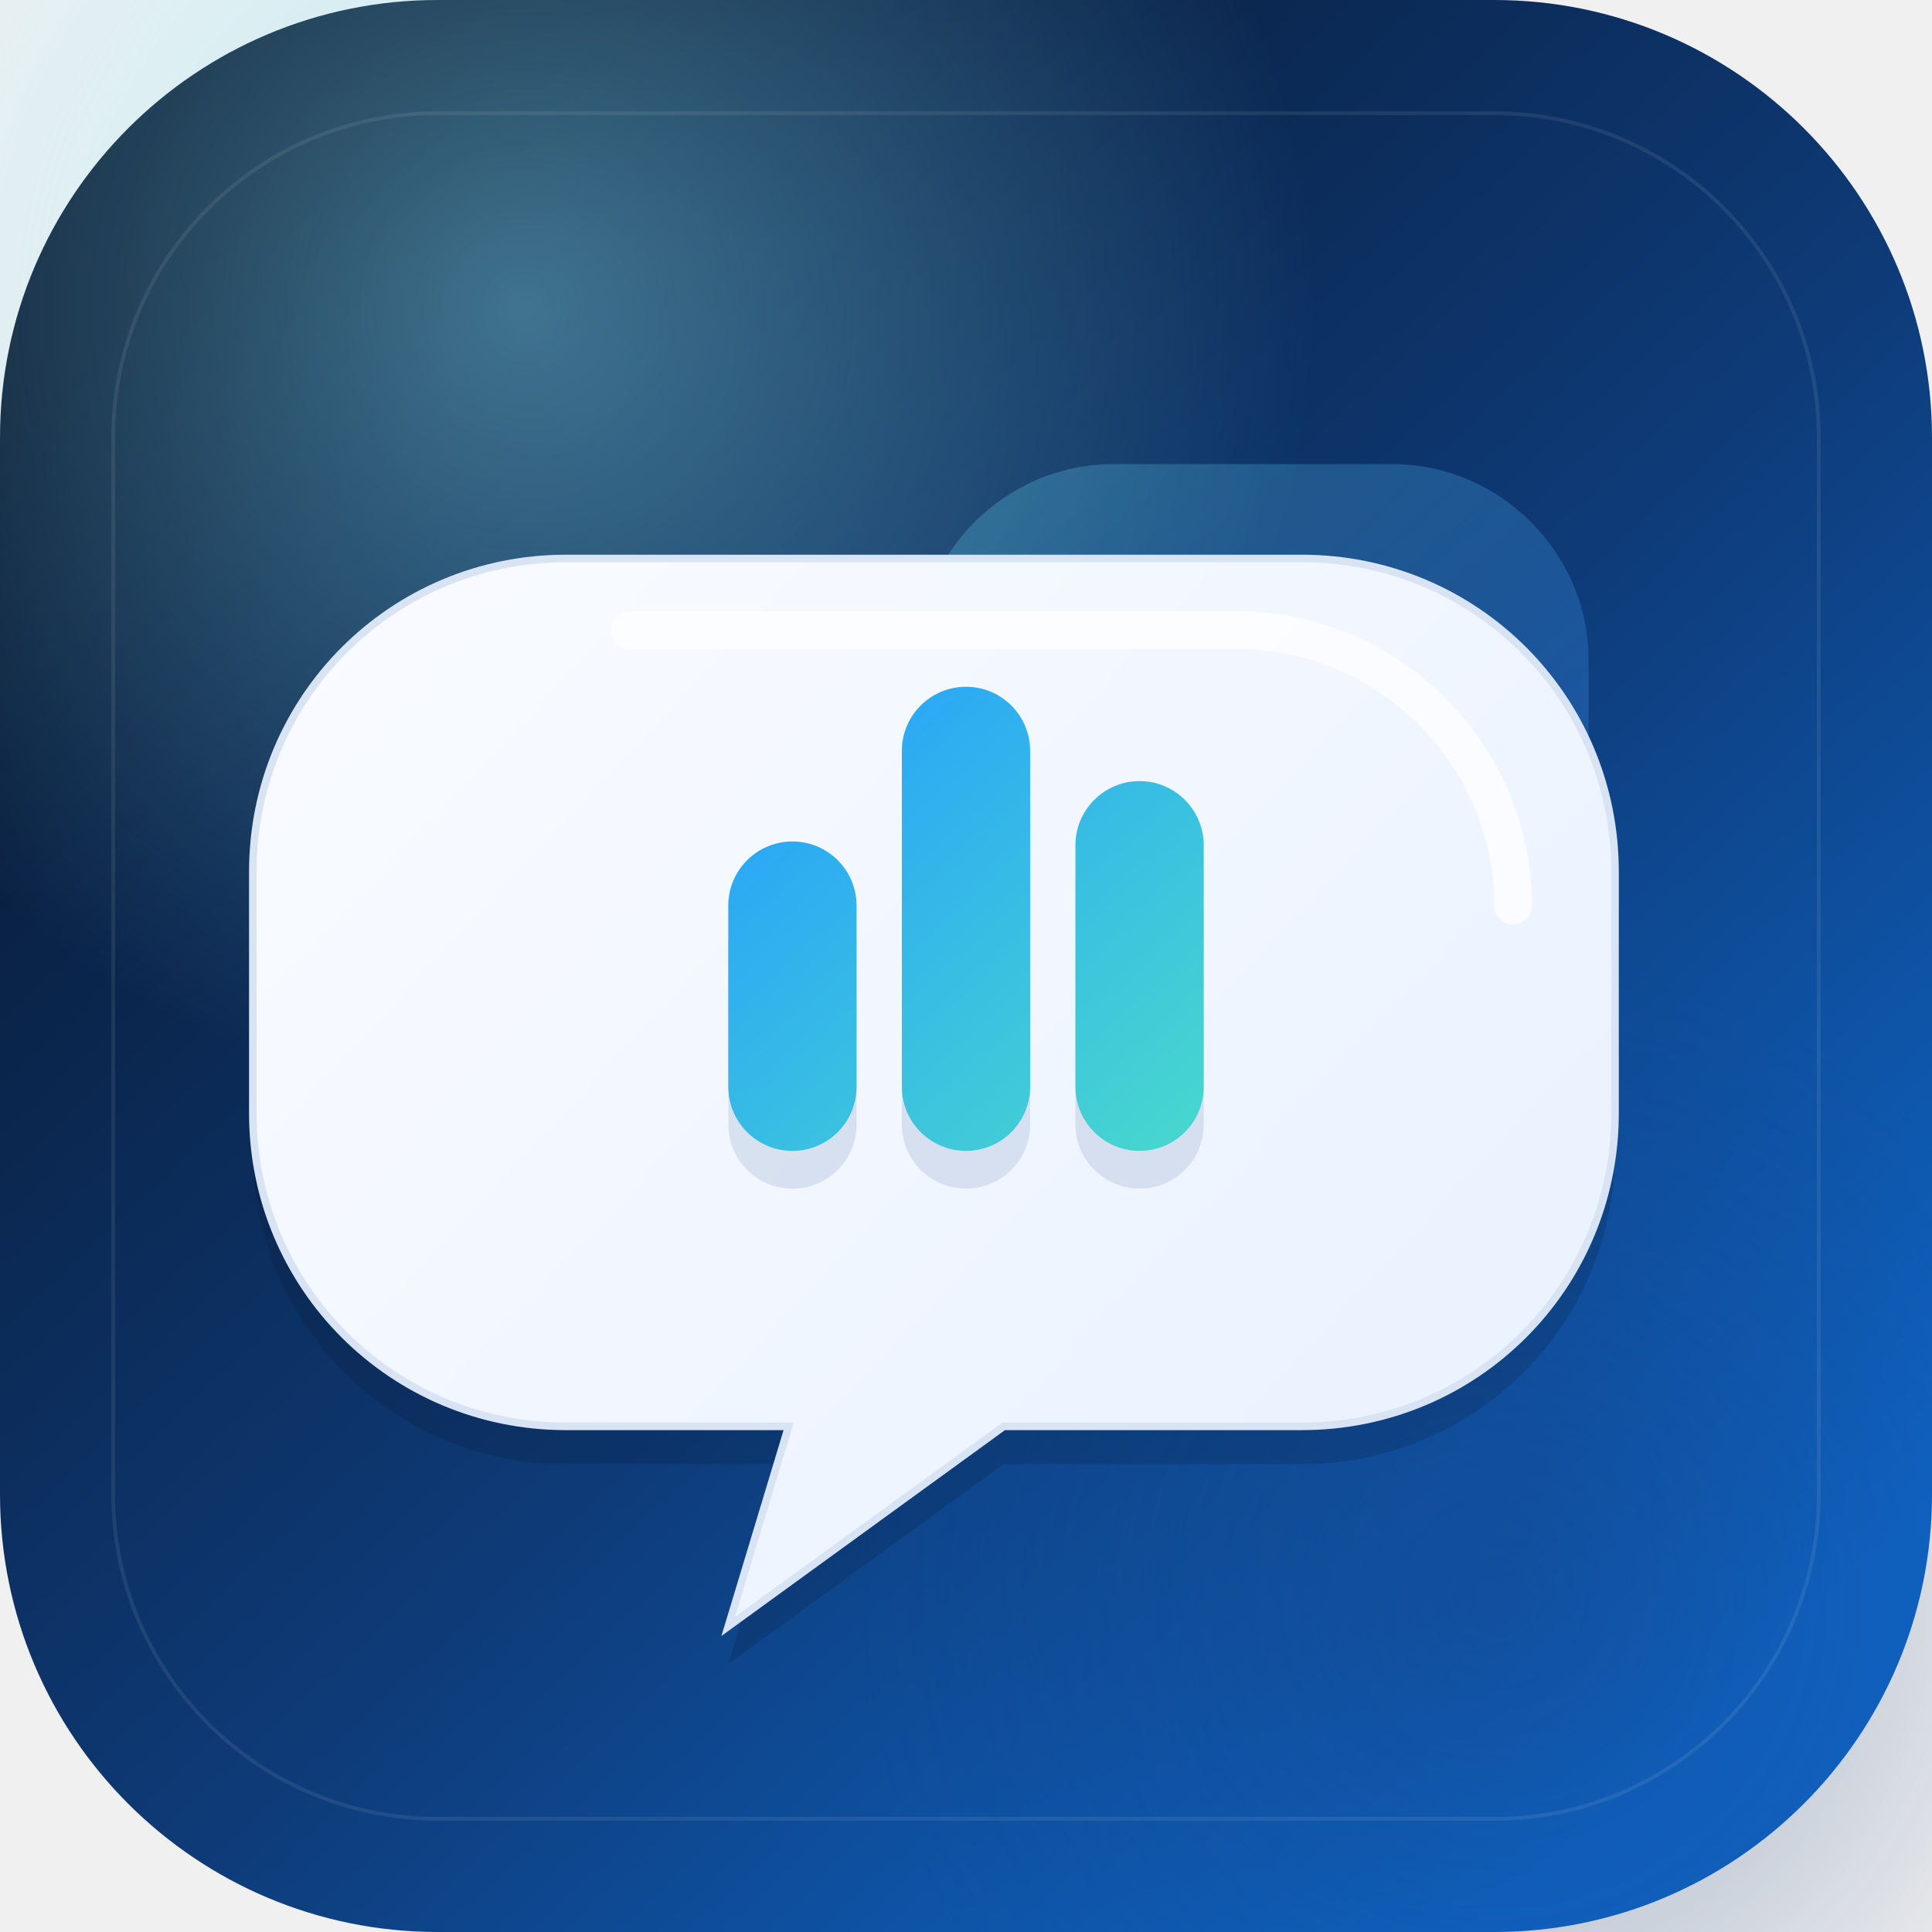
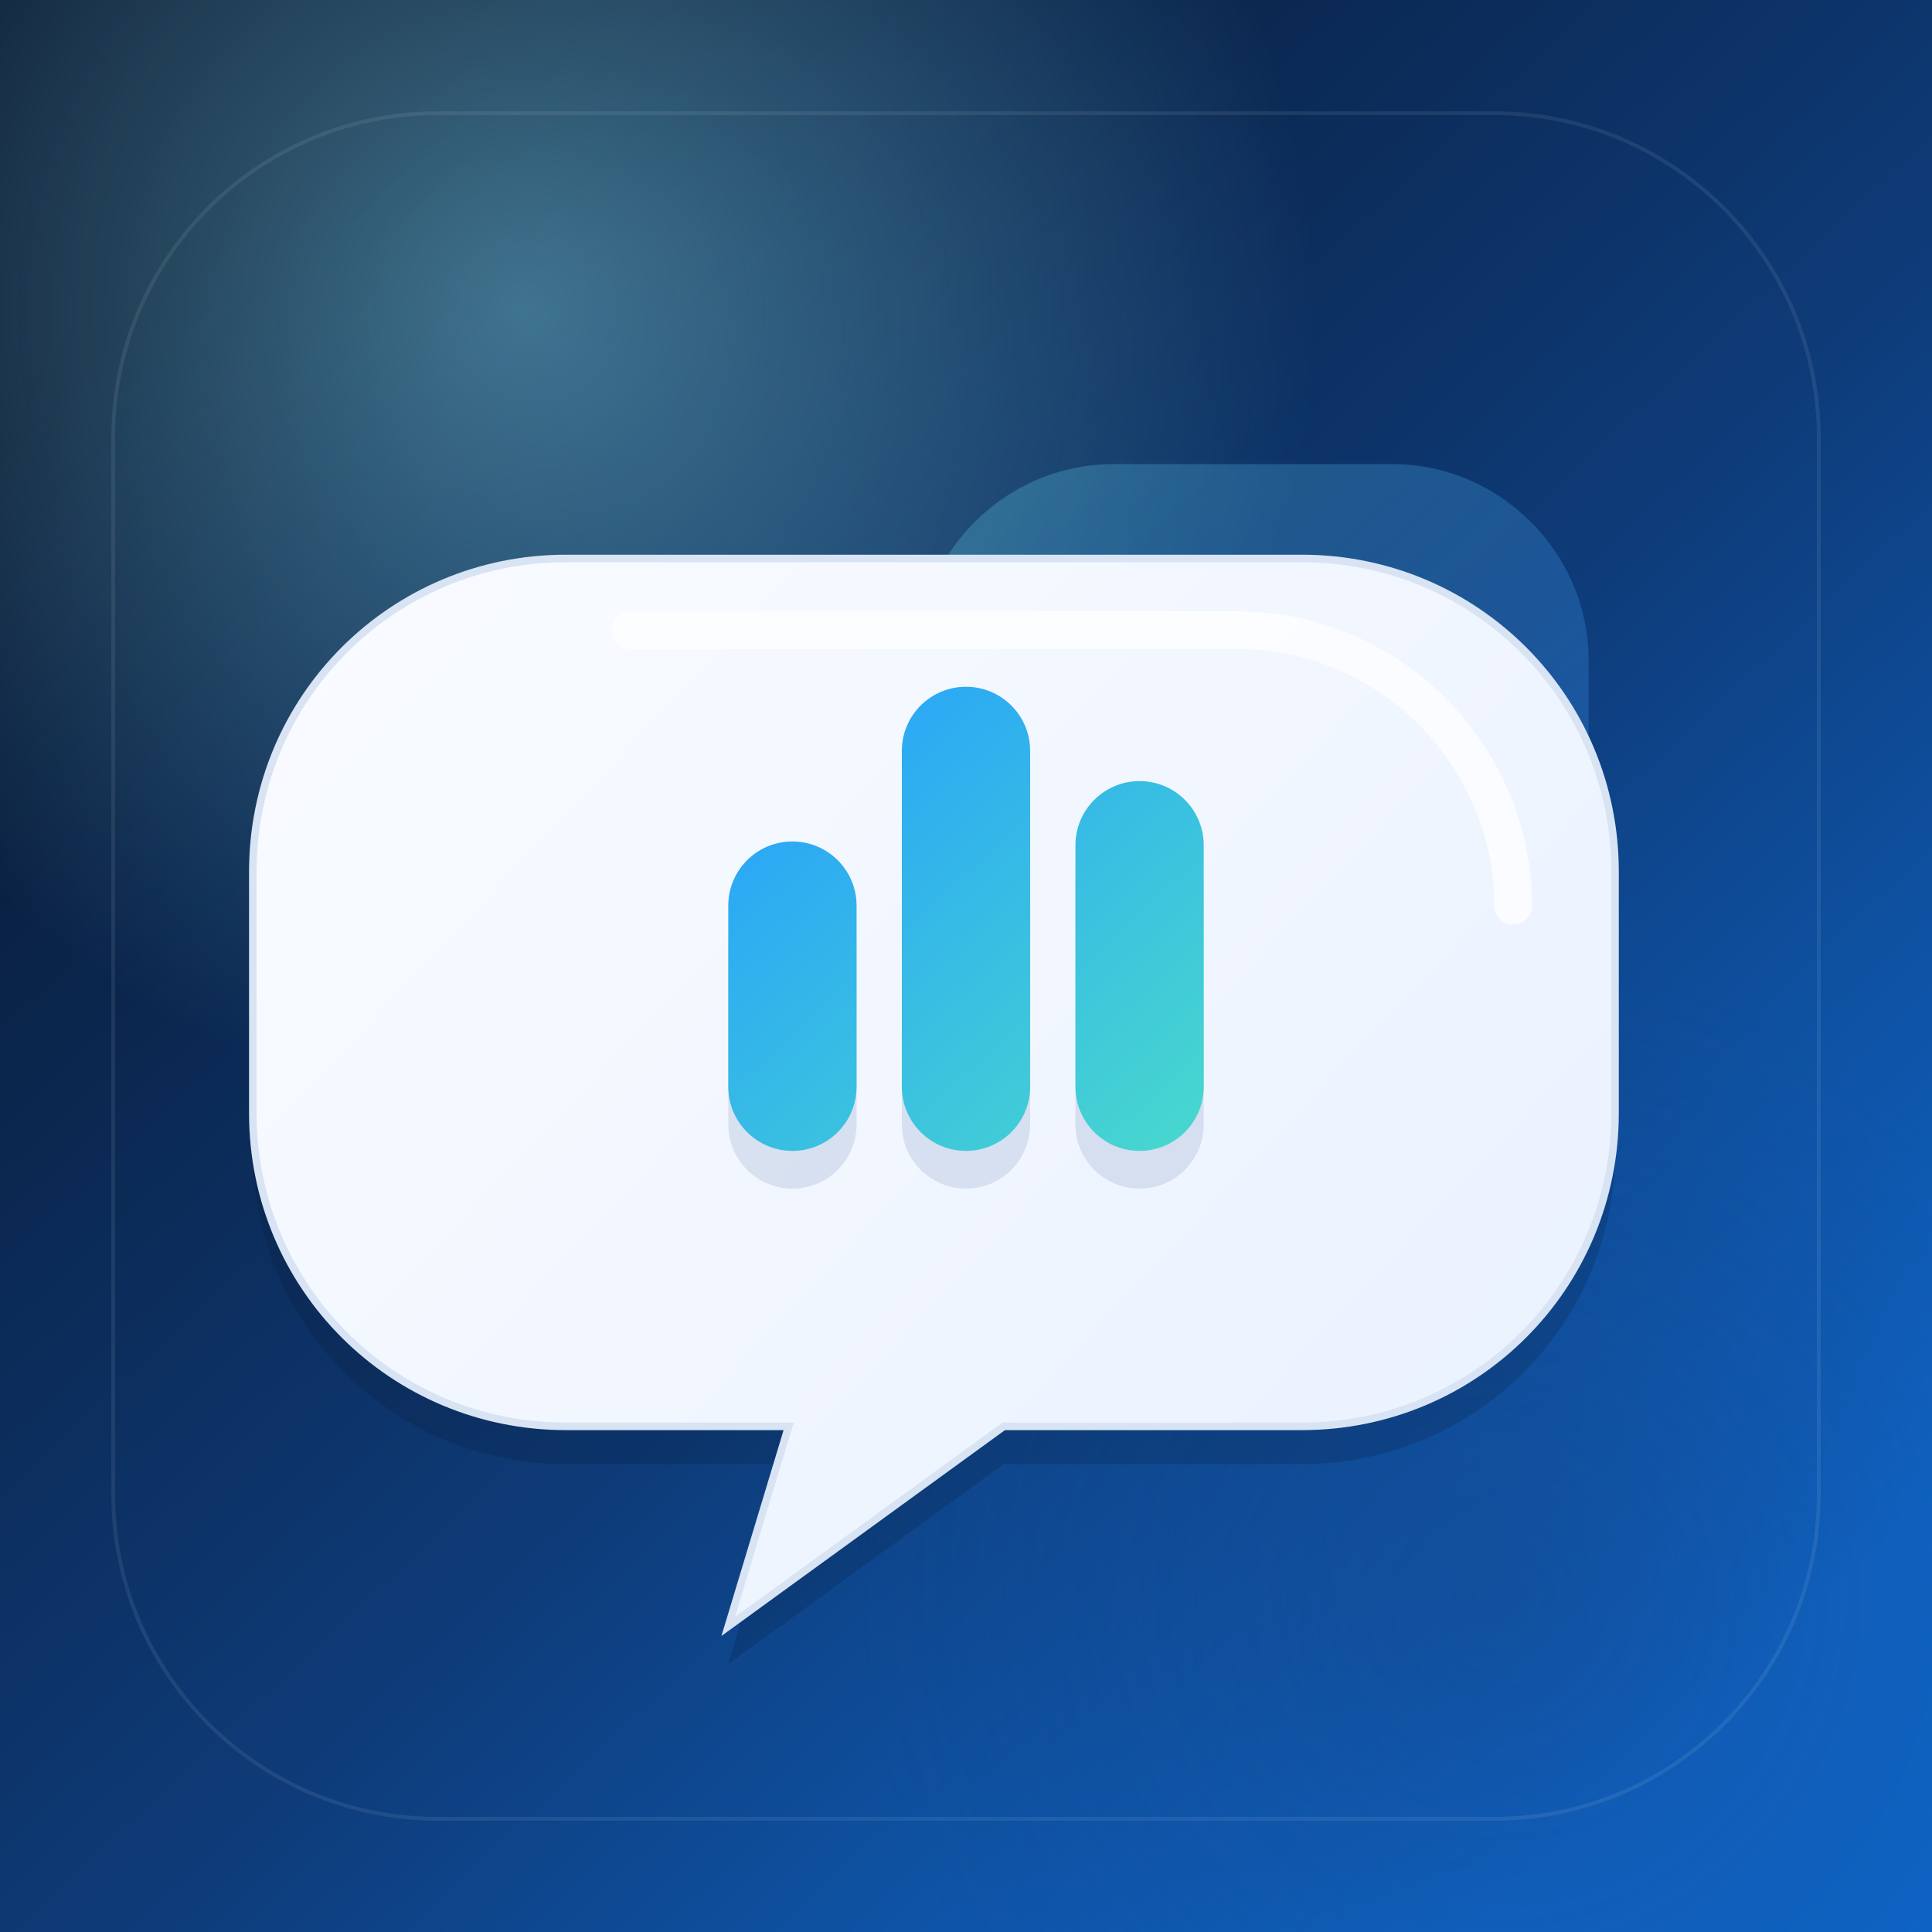
<svg xmlns="http://www.w3.org/2000/svg" width="1024" height="1024" viewBox="0 0 1024 1024">
  <defs>
    <linearGradient id="bg" x1="132" y1="110" x2="892" y2="922" gradientUnits="userSpaceOnUse">
      <stop offset="0" stop-color="#08172F" />
      <stop offset="0.56" stop-color="#0E3B78" />
      <stop offset="1" stop-color="#0E65C7" />
    </linearGradient>
    <radialGradient id="glowTop" cx="0" cy="0" r="1" gradientUnits="userSpaceOnUse" gradientTransform="translate(278 164) rotate(90) scale(420)">
      <stop offset="0" stop-color="#8BE9FF" stop-opacity="0.42" />
      <stop offset="1" stop-color="#8BE9FF" stop-opacity="0" />
    </radialGradient>
    <radialGradient id="glowBottom" cx="0" cy="0" r="1" gradientUnits="userSpaceOnUse" gradientTransform="translate(792 846) rotate(90) scale(340)">
      <stop offset="0" stop-color="#173D7A" stop-opacity="0.38" />
      <stop offset="1" stop-color="#173D7A" stop-opacity="0" />
    </radialGradient>
    <linearGradient id="secondaryBubble" x1="520" y1="248" x2="828" y2="598" gradientUnits="userSpaceOnUse">
      <stop offset="0" stop-color="#6CE8FF" />
      <stop offset="1" stop-color="#2C78FF" />
    </linearGradient>
    <linearGradient id="primaryBubble" x1="190" y1="280" x2="770" y2="824" gradientUnits="userSpaceOnUse">
      <stop offset="0" stop-color="#F9FBFF" />
      <stop offset="1" stop-color="#EAF2FF" />
    </linearGradient>
    <linearGradient id="bars" x1="382" y1="364" x2="644" y2="648" gradientUnits="userSpaceOnUse">
      <stop offset="0" stop-color="#249CFF" />
      <stop offset="1" stop-color="#4CDEC8" />
    </linearGradient>
  </defs>
-   <rect width="1024" height="1024" rx="232" fill="url(#bg)" />
+   <rect width="1024" height="1024" fill="url(#bg)" />
  <circle cx="278" cy="164" r="420" fill="url(#glowTop)" />
  <circle cx="792" cy="846" r="340" fill="url(#glowBottom)" />
  <rect x="60" y="60" width="904" height="904" rx="172" fill="none" stroke="#FFFFFF" stroke-opacity="0.08" stroke-width="2" />
  <path d="M590 246H738C795 246 842 293 842 350V440C842 497 795 544 738 544H686L604 608L624 544H590C533 544 486 497 486 440V350C486 293 533 246 590 246Z" fill="url(#secondaryBubble)" opacity="0.24" />
  <path d="M300 296H690C782 296 856 370 856 462V590C856 682 782 756 690 756H532L386 862L418 756H300C208 756 134 682 134 590V462C134 370 208 296 300 296Z" fill="#041326" opacity="0.18" transform="translate(0 20)" />
  <path d="M300 296H690C782 296 856 370 856 462V590C856 682 782 756 690 756H532L386 862L418 756H300C208 756 134 682 134 590V462C134 370 208 296 300 296Z" fill="url(#primaryBubble)" />
  <path d="M300 296H690C782 296 856 370 856 462V590C856 682 782 756 690 756H532L386 862L418 756H300C208 756 134 682 134 590V462C134 370 208 296 300 296Z" fill="none" stroke="#D8E4F4" stroke-width="4" />
  <path d="M334 334H656C736 334 802 400 802 480" fill="none" stroke="#FFFFFF" stroke-opacity="0.7" stroke-linecap="round" stroke-width="20" />
  <g transform="translate(0 10)">
    <rect x="386" y="456" width="68" height="164" rx="34" fill="#113F7F" opacity="0.12" />
    <rect x="478" y="374" width="68" height="246" rx="34" fill="#113F7F" opacity="0.12" />
    <rect x="570" y="424" width="68" height="196" rx="34" fill="#113F7F" opacity="0.12" />
  </g>
  <rect x="386" y="446" width="68" height="164" rx="34" fill="url(#bars)" />
  <rect x="478" y="364" width="68" height="246" rx="34" fill="url(#bars)" />
  <rect x="570" y="414" width="68" height="196" rx="34" fill="url(#bars)" />
</svg>
